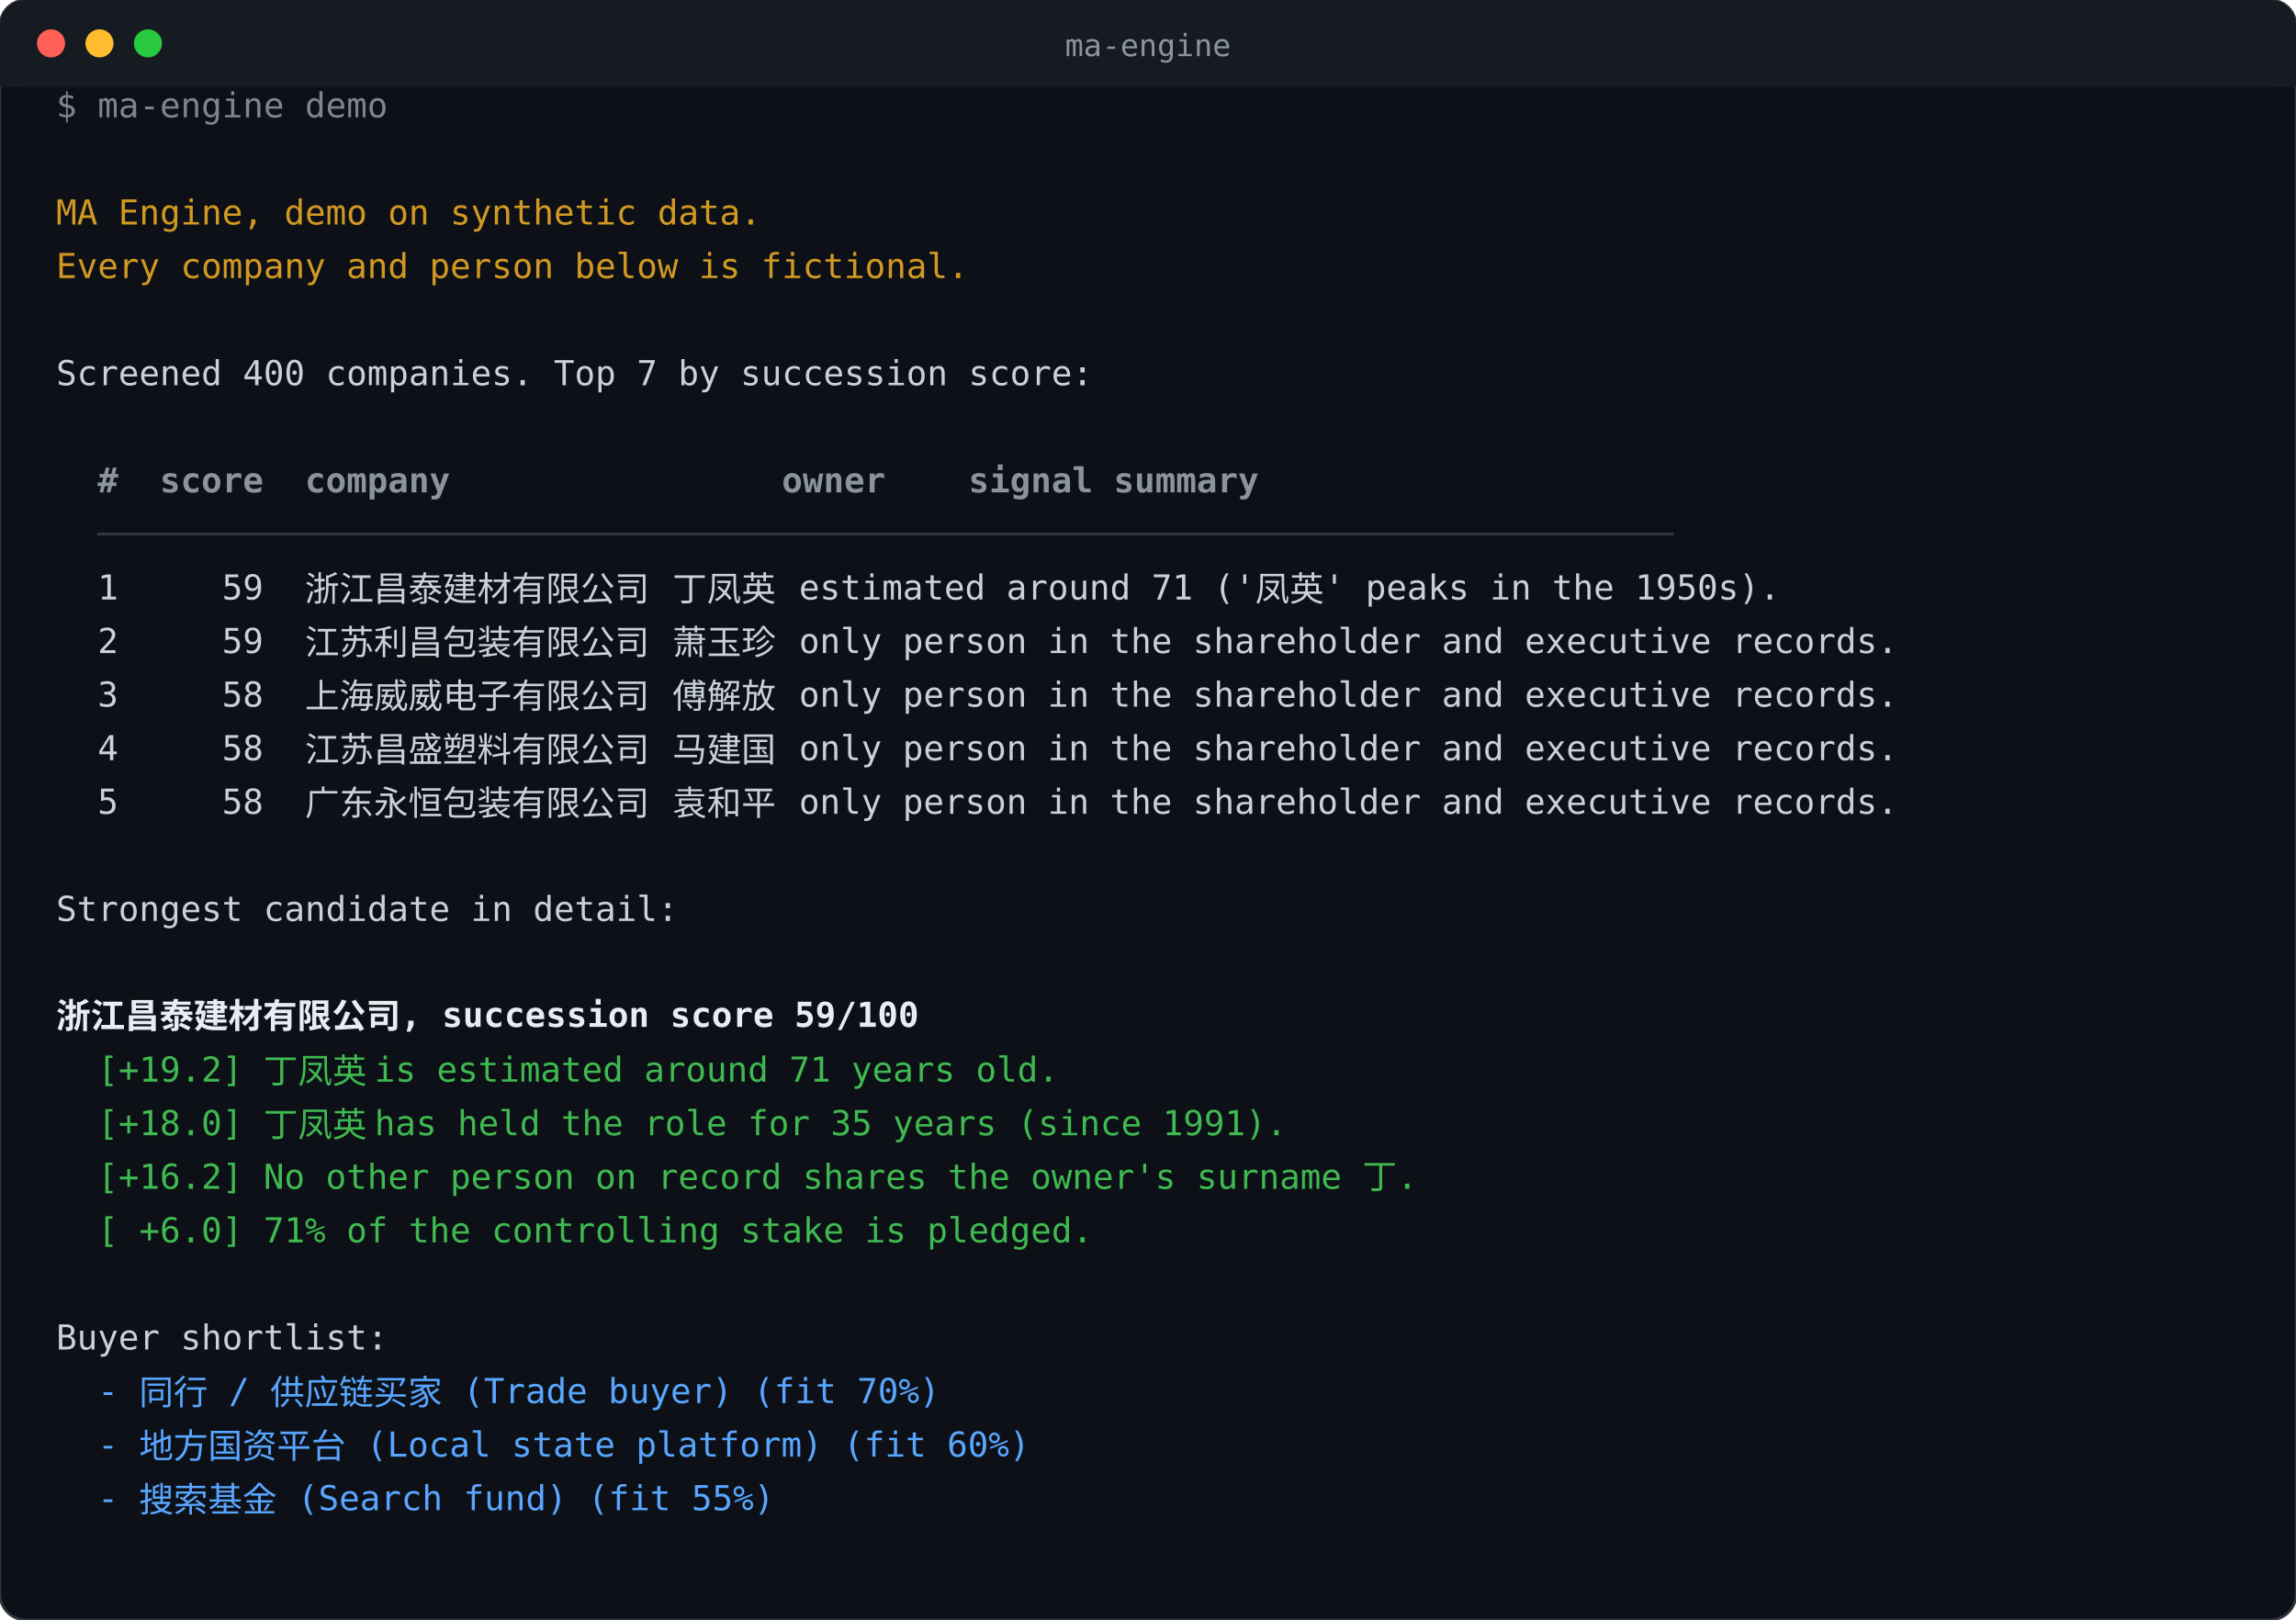
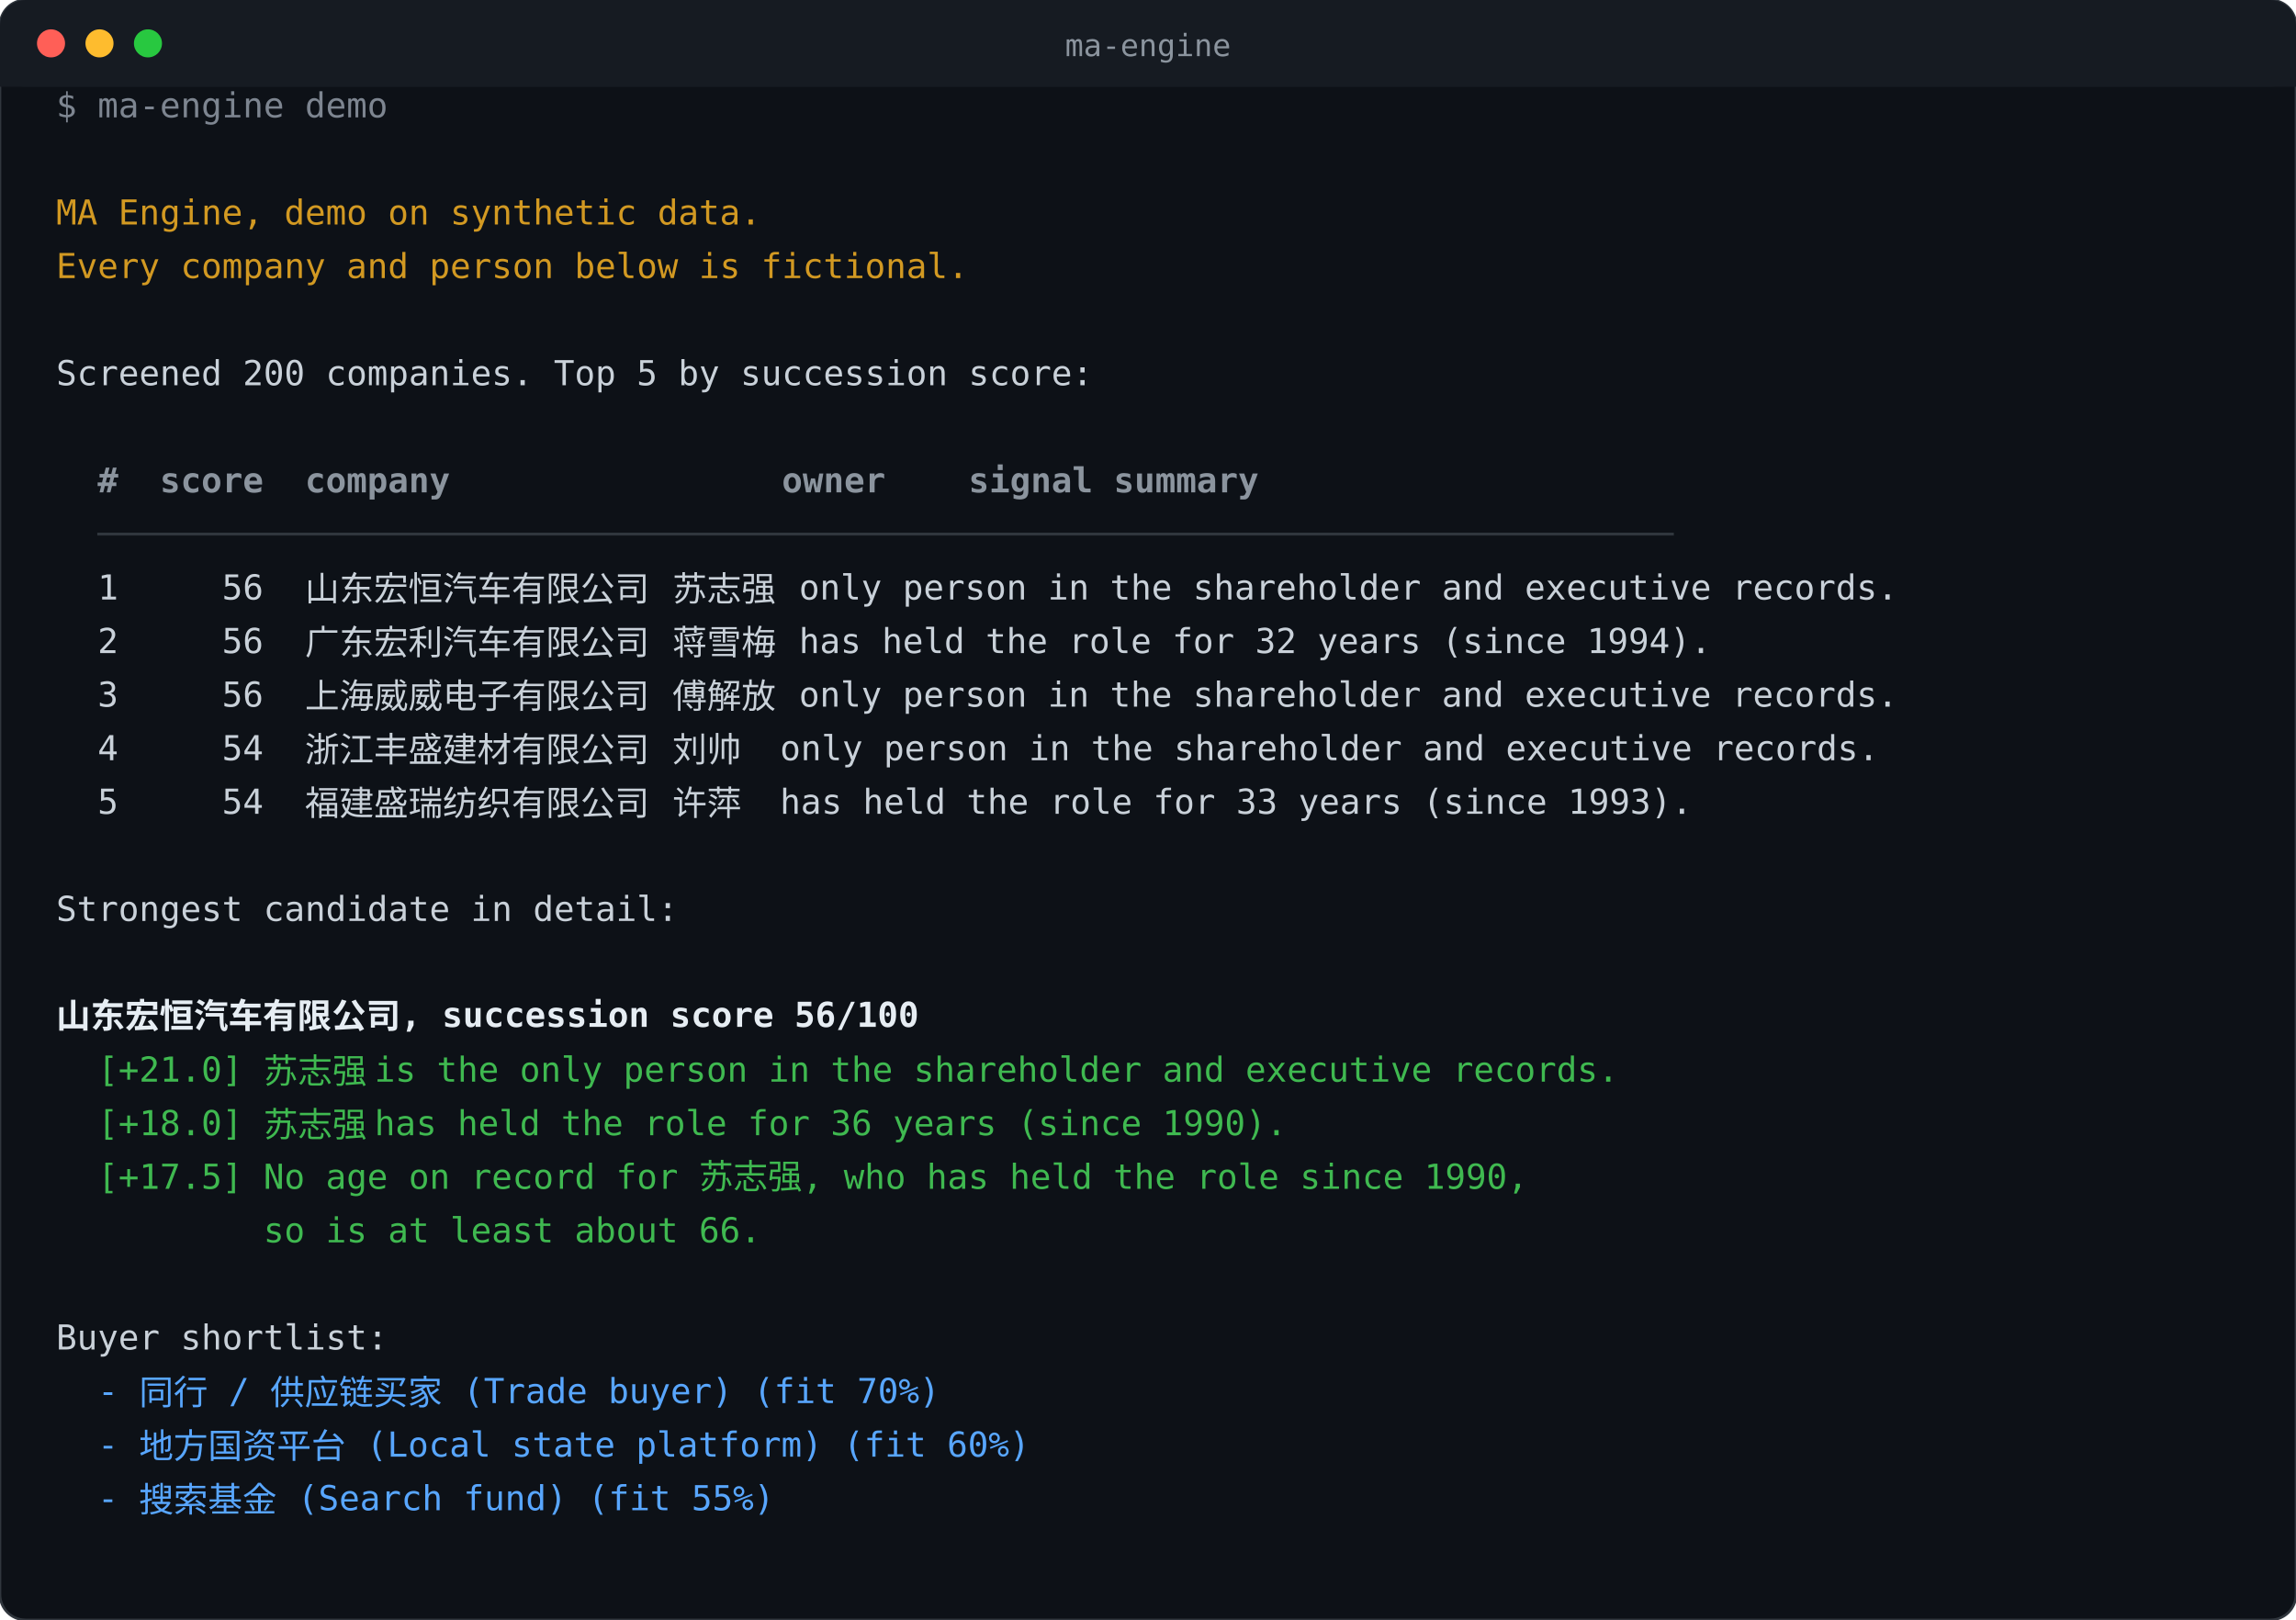
<svg xmlns="http://www.w3.org/2000/svg" width="900" height="635" viewBox="0 0 900 635" font-family="ui-monospace,SFMono-Regular,Menlo,Consolas,'DejaVu Sans Mono',monospace" font-size="13.5">
  <rect width="900" height="635" rx="10" fill="#0d1117" stroke="#30363d" />
  <rect width="900" height="34" rx="10" fill="#161b22" />
  <rect y="24" width="900" height="10" fill="#161b22" />
  <circle cx="20" cy="17" r="5.5" fill="#ff5f57" />
  <circle cx="39" cy="17" r="5.5" fill="#febc2e" />
  <circle cx="58" cy="17" r="5.5" fill="#28c840" />
  <text x="450" y="22" fill="#8b949e" font-size="12" text-anchor="middle">ma-engine</text>
  <text x="22" y="46" fill="#7d8590" xml:space="preserve">$ ma-engine demo</text>
  <text x="22" y="88" fill="#d29922" xml:space="preserve">MA Engine, demo on synthetic data.</text>
  <text x="22" y="109" fill="#d29922" xml:space="preserve">Every company and person below is fictional.</text>
-   <text x="22" y="151" fill="#c9d1d9" xml:space="preserve">Screened 400 companies. Top 7 by succession score:</text>
+   <text x="22" y="151" fill="#c9d1d9" xml:space="preserve">Screened 200 companies. Top 5 by succession score:</text>
  <text x="22" y="193" fill="#8b949e" font-weight="600" xml:space="preserve">  #  score  company                owner    signal summary</text>
  <text x="22" y="214" fill="#30363d" xml:space="preserve">  ────────────────────────────────────────────────────────────────────────────</text>
-   <text x="22" y="235" fill="#c9d1d9" xml:space="preserve">  1     59  浙江昌泰建材有限公司   丁凤英   estimated around 71 ('凤英' peaks in the 1950s).</text>
-   <text x="22" y="256" fill="#c9d1d9" xml:space="preserve">  2     59  江苏利昌包装有限公司   萧玉珍   only person in the shareholder and executive records.</text>
-   <text x="22" y="277" fill="#c9d1d9" xml:space="preserve">  3     58  上海威威电子有限公司   傅解放   only person in the shareholder and executive records.</text>
-   <text x="22" y="298" fill="#c9d1d9" xml:space="preserve">  4     58  江苏昌盛塑料有限公司   马建国   only person in the shareholder and executive records.</text>
-   <text x="22" y="319" fill="#c9d1d9" xml:space="preserve">  5     58  广东永恒包装有限公司   袁和平   only person in the shareholder and executive records.</text>
+   <text x="22" y="235" fill="#c9d1d9" xml:space="preserve">  1     56  山东宏恒汽车有限公司   苏志强   only person in the shareholder and executive records.</text>
+   <text x="22" y="256" fill="#c9d1d9" xml:space="preserve">  2     56  广东宏利汽车有限公司   蒋雪梅   has held the role for 32 years (since 1994).</text>
+   <text x="22" y="277" fill="#c9d1d9" xml:space="preserve">  3     56  上海威威电子有限公司   傅解放   only person in the shareholder and executive records.</text>
+   <text x="22" y="298" fill="#c9d1d9" xml:space="preserve">  4     54  浙江丰盛建材有限公司   刘帅     only person in the shareholder and executive records.</text>
+   <text x="22" y="319" fill="#c9d1d9" xml:space="preserve">  5     54  福建盛瑞纺织有限公司   许萍     has held the role for 33 years (since 1993).</text>
  <text x="22" y="361" fill="#c9d1d9" xml:space="preserve">Strongest candidate in detail:</text>
-   <text x="22" y="403" fill="#e6edf3" font-weight="600" xml:space="preserve">浙江昌泰建材有限公司, succession score 59/100</text>
-   <text x="22" y="424" fill="#3fb950" xml:space="preserve">  [+19.2] 丁凤英 is estimated around 71 years old.</text>
-   <text x="22" y="445" fill="#3fb950" xml:space="preserve">  [+18.0] 丁凤英 has held the role for 35 years (since 1991).</text>
-   <text x="22" y="466" fill="#3fb950" xml:space="preserve">  [+16.2] No other person on record shares the owner's surname 丁.</text>
-   <text x="22" y="487" fill="#3fb950" xml:space="preserve">  [ +6.0] 71% of the controlling stake is pledged.</text>
+   <text x="22" y="403" fill="#e6edf3" font-weight="600" xml:space="preserve">山东宏恒汽车有限公司, succession score 56/100</text>
+   <text x="22" y="424" fill="#3fb950" xml:space="preserve">  [+21.0] 苏志强 is the only person in the shareholder and executive records.</text>
+   <text x="22" y="445" fill="#3fb950" xml:space="preserve">  [+18.0] 苏志强 has held the role for 36 years (since 1990).</text>
+   <text x="22" y="466" fill="#3fb950" xml:space="preserve">  [+17.5] No age on record for 苏志强, who has held the role since 1990,</text>
+   <text x="22" y="487" fill="#3fb950" xml:space="preserve">          so is at least about 66.</text>
  <text x="22" y="529" fill="#c9d1d9" xml:space="preserve">Buyer shortlist:</text>
  <text x="22" y="550" fill="#58a6ff" xml:space="preserve">  - 同行 / 供应链买家 (Trade buyer) (fit 70%)</text>
  <text x="22" y="571" fill="#58a6ff" xml:space="preserve">  - 地方国资平台 (Local state platform) (fit 60%)</text>
  <text x="22" y="592" fill="#58a6ff" xml:space="preserve">  - 搜索基金 (Search fund) (fit 55%)</text>
</svg>
